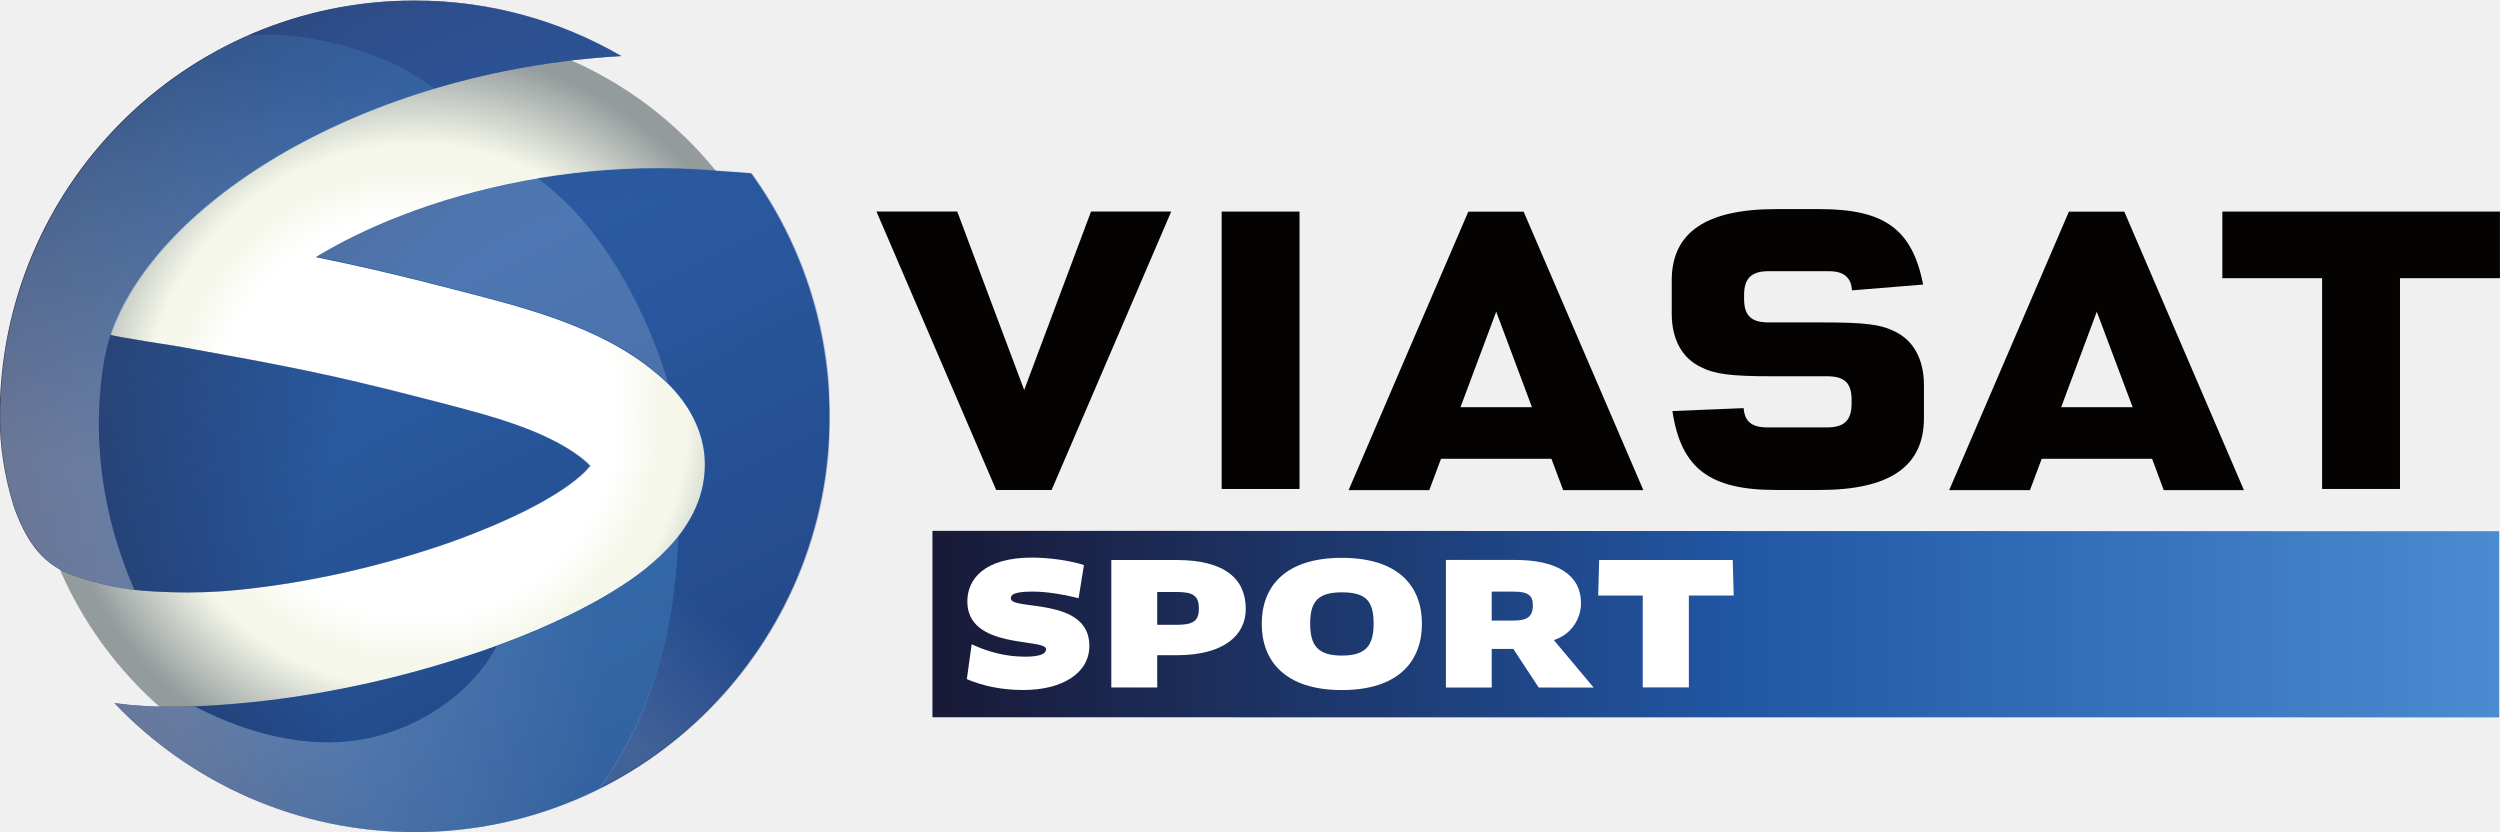
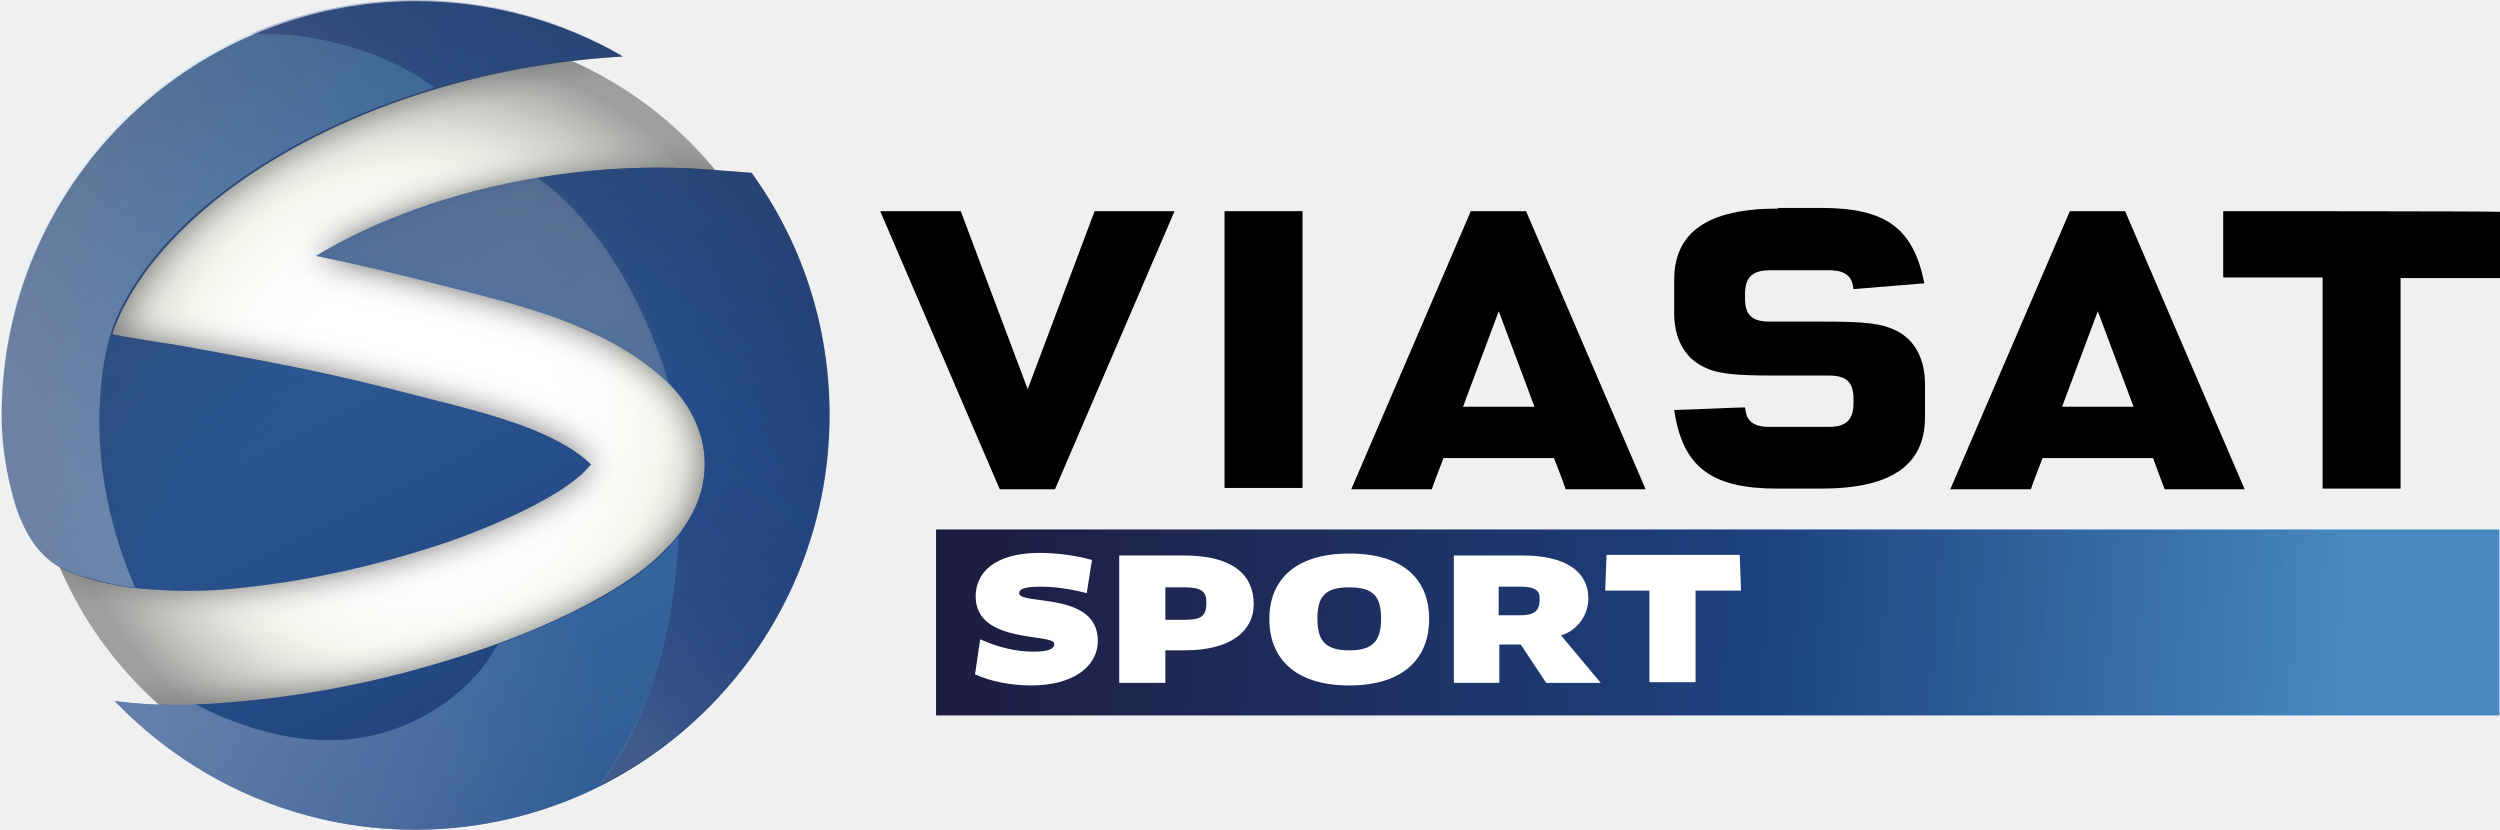
- <svg xmlns="http://www.w3.org/2000/svg" width="211.67mm" height="70.419mm" version="1.1" viewBox="0 0 211.67 70.419">
+ <svg xmlns="http://www.w3.org/2000/svg" width="813.53" height="270" version="1.1" viewBox="0 0 813.53 270" xml:space="preserve">
  <defs>
-     <linearGradient id="d" x2="1" gradientTransform="matrix(16.176 0 0 -16.176 383.08 291.09)" gradientUnits="userSpaceOnUse">
-       <stop stop-color="#191a38" offset="0" />
-       <stop stop-color="#191a38" offset=".007" />
-       <stop stop-color="#2156a3" offset=".511" />
-       <stop stop-color="#4a8bd1" offset="1" />
+     <linearGradient id="SVGID_7_" x1="395.49" x2="452.99" y1="149.89" y2="262.3" gradientTransform="matrix(2.1143 0 0 2.1143 -749.81 -282.69)" gradientUnits="userSpaceOnUse">
+       <stop stop-color="#5AA7DC" offset="0" />
+       <stop stop-color="#1E1C40" offset="1" />
    </linearGradient>
-     <clipPath id="j">
-       <path d="m373.45 297.18h4.487v-5.734h-4.487z" />
+     <radialGradient id="SVGID_8_" cx="-1086.6" cy="957.88" r="148.94" gradientTransform="matrix(1.3621 0 0 1.3621 1473.5 -1084.5)" gradientUnits="userSpaceOnUse">
+       <stop stop-color="#fff" offset="0" />
+       <stop stop-color="#F9FBFE" offset=".118" />
+       <stop stop-color="#E8F0FB" offset=".292" />
+       <stop stop-color="#CCDEF4" offset=".501" />
+       <stop stop-color="#A0C6EA" offset=".736" />
+       <stop stop-color="#5DA8DD" offset=".991" />
+       <stop stop-color="#5AA7DC" offset="1" />
+     </radialGradient>
+     <linearGradient id="SVGID_9_" x1="359.82" x2="469.99" y1="199.75" y2="111.49" gradientTransform="matrix(2.1143 0 0 2.1143 -749.81 -282.69)" gradientUnits="userSpaceOnUse">
+       <stop stop-color="#fff" offset="0" />
+       <stop stop-color="#5AA7DC" offset=".61" />
+     </linearGradient>
+     <linearGradient id="SVGID_10_" x1="403.95" x2="434.11" y1="164.08" y2="124.2" gradientTransform="matrix(2.1143 0 0 2.1143 -749.81 -282.69)" gradientUnits="userSpaceOnUse">
+       <stop stop-color="#fff" offset=".005" />
+       <stop stop-color="#E0E0EF" offset=".04" />
+       <stop stop-color="#B9BCD9" offset=".091" />
+       <stop stop-color="#959CC4" offset=".146" />
+       <stop stop-color="#7581B3" offset=".206" />
+       <stop stop-color="#5B6DA5" offset=".271" />
+       <stop stop-color="#455E9B" offset=".343" />
+       <stop stop-color="#345393" offset=".424" />
+       <stop stop-color="#284D8E" offset=".521" />
+       <stop stop-color="#20498B" offset=".649" />
+       <stop stop-color="#1D488A" offset=".929" />
+     </linearGradient>
+     <linearGradient id="SVGID_11_" x1="428.96" x2="492.61" y1="230.8" y2="147.04" gradientTransform="matrix(2.1143 0 0 2.1143 -749.81 -282.69)" gradientUnits="userSpaceOnUse">
+       <stop stop-color="#fff" offset=".005" />
+       <stop stop-color="#D2D4E7" offset=".053" />
+       <stop stop-color="#AAAED0" offset=".104" />
+       <stop stop-color="#868EBC" offset=".158" />
+       <stop stop-color="#6675AB" offset=".215" />
+       <stop stop-color="#4C639E" offset=".275" />
+       <stop stop-color="#385695" offset=".34" />
+       <stop stop-color="#2A4E8F" offset=".411" />
+       <stop stop-color="#20498B" offset=".493" />
+       <stop stop-color="#1D488A" offset=".615" />
+     </linearGradient>
+     <filter id="filter1952" x="-.038" y="-.065" width="1.076" height="1.131" color-interpolation-filters="sRGB">
+       <feGaussianBlur stdDeviation="3.363" />
+     </filter>
+     <radialGradient id="XMLID_8_-1" cx="391.74" cy="414.65" r="233.83" gradientTransform="matrix(.5386 0 0 .5386 -76.029 -88.33)" gradientUnits="userSpaceOnUse">
+       <stop stop-color="#fff" offset=".343" />
+       <stop stop-color="#FDFDFC" offset=".489" />
+       <stop stop-color="#F8F8F2" offset=".603" />
+       <stop stop-color="#F5F5ED" offset=".64" />
+       <stop stop-color="#E8E9E1" offset=".705" />
+       <stop stop-color="#C6C8C3" offset=".825" />
+       <stop stop-color="#9DA09D" offset=".949" />
+     </radialGradient>
+     <clipPath id="clipPath1658">
+       <path d="m184.78-534.18c-129.1 0-233.8 104.7-233.8 233.8s104.7 233.8 233.8 233.8c129.2 0 233.8-104.7 233.8-233.8 0.1-129.1-104.6-233.8-233.8-233.8z" />
    </clipPath>
-     <linearGradient id="f" x2="1" gradientTransform="matrix(1.2722 7.1787 7.1787 -1.2722 375.25 292.57)" gradientUnits="userSpaceOnUse">
-       <stop stop-color="#fff" offset="0" />
-       <stop stop-color="#4a8bd1" offset=".61" />
-       <stop stop-color="#4a8bd1" offset=".675" />
-       <stop stop-color="#4a8bd1" offset="1" />
-     </linearGradient>
-     <clipPath id="k">
-       <path d="m379 295.8h3.019v-6.405h-3.019z" />
-     </clipPath>
-     <linearGradient id="g" x2="1" gradientTransform="matrix(4.2764 5.6351 5.6351 -4.2764 378.43 291.01)" gradientUnits="userSpaceOnUse">
-       <stop stop-color="#fff" offset="0" />
-       <stop stop-color="#fff" offset=".005" />
-       <stop stop-color="#3153a0" offset=".224" />
-       <stop stop-color="#3153a0" offset=".615" />
-       <stop stop-color="#3153a0" offset="1" />
-     </linearGradient>
-     <clipPath id="l">
-       <path d="m376.02 297.53h3.853v-0.909h-3.853z" />
-     </clipPath>
-     <linearGradient id="h" x2="1" gradientTransform="matrix(2.0217 2.677 2.677 -2.0217 376.76 295.49)" gradientUnits="userSpaceOnUse">
-       <stop stop-color="#fff" offset="0" />
-       <stop stop-color="#fff" offset=".005" />
-       <stop stop-color="#3153a0" offset=".237" />
-       <stop stop-color="#3153a0" offset=".929" />
-       <stop stop-color="#3153a0" offset="1" />
-     </linearGradient>
-     <clipPath id="m">
-       <path d="m374.64 292h5.822v-3.054h-5.822z" />
-     </clipPath>
-     <radialGradient id="a" cx="0" cy="0" r="1" gradientTransform="matrix(6.4401 .0040137 .0040137 -6.4532 373.25 290.53)" gradientUnits="userSpaceOnUse">
-       <stop stop-color="#fff" offset="0" />
-       <stop stop-color="#fff" offset=".319" />
-       <stop stop-color="#5ba2de" offset="1" />
+     <filter id="filter1583" x="-.048" y="-.048" width="1.096" height="1.096" color-interpolation-filters="sRGB">
+       <feGaussianBlur stdDeviation="10.023" />
+     </filter>
+   </defs>
+   <linearGradient id="SVGID_1_" x1="717.27" x2="500.08" y1="236.44" y2="221.05" gradientTransform="matrix(2.1143 0 0 2.1143 -749.81 -282.69)" gradientUnits="userSpaceOnUse">
+     <stop stop-color="#5AA7DC" offset="0" />
+     <stop stop-color="#1D488A" offset=".418" />
+     <stop stop-color="#1E1C40" offset="1" />
+   </linearGradient>
+   <g transform="translate(.30997 .13265)">
+     <path d="m134.94 9.049c-69.533 0-125.92 56.391-125.92 125.92s56.391 125.92 125.92 125.92c69.587 0 125.92-56.391 125.92-125.92 0.054-69.533-56.338-125.92-125.92-125.92z" fill="url(#XMLID_8_-1)" stroke-width=".539" />
+     <g transform="matrix(.5386 0 0 .5386 35.417 296.76)" clip-path="url(#clipPath1658)" fill="#757576" filter="url(#filter1583)">
+       <path d="m3.4-127.63c11.8 1.5 23.5 2.2 34.9 2.2 16.4 0 32.3-1.2 47.1-2.7 48.2-4.9 95.9-15.7 141.3-31.4 16.1-5.6 45.1-16.4 72.3-32.1 13.7-8 27-17 38.5-29 5.7-6 11.1-12.9 15.3-21.2s7.2-18.3 7.2-29.2c0.2-20.3-10.8-38.9-25.3-51.7-19.3-17.4-41.8-28-63.8-36s-43.9-13.3-62.3-18.1c-33.8-8.8-58.2-14.4-83.6-19.6 15.3-9.2 32.7-17.8 51.6-25 45.7-17.6 100.1-28.4 154.7-28.4 10.2 0 20.5 0.4 30.7 1.1l25.9 2c29.7 41.2 47.2 91.7 47.2 146.3 0 138.4-112.2 250.6-250.6 250.6-71.1 0-135.5-29.9-181.1-77.8zm-26.8-77.8c26.8 10.2 47.6 10.4 61.6 10.9 13.1 0.5 26.9 0 40.4-1.4 42.6-4.3 85.3-14 125.9-28 9-3.1 23.5-8.5 38.2-15.3 14.7-6.7 29.7-15.1 39.2-22.8 4.3-3.3 7.3-6.5 8.9-8.6-0.5-0.5-1-1.1-1.8-1.7-9.1-8.3-23.7-16.1-41.1-22.4s-37.2-11.3-56.2-16.2c-60.3-15.6-86.7-20.4-149.2-31.7 0 0-41.5-6.4-41.3-7.2 27.8-80.3 153-158.8 308.6-167.7-36.8-21.3-79.3-33.5-124.9-33.5-138.4 0-250.6 112.2-250.6 250.6 0 18.5 3.1 36.5 8.3 53.6 6.8 20 16.4 34.8 34 41.4z" />
+       <path d="m260-442.63c48.5 36.1 70.9 99.7 77.7 122.7-19.2-18.5-44.7-30.9-66.7-38.8-22-8-43.9-13.3-62.3-18.1-33.8-8.8-58.2-14.4-83.6-19.6 15.3-9.2 32.7-17.8 51.7-25 25.1-9.7 52.9-17.3 81.9-22.2 0 0 0.8 0.6 1.3 1z" opacity=".17" />
+       <path d="m51.6-125.63c-4.1 0.1-9.4 0.3-13.5 0.3-11.4 0-23.1-0.7-34.9-2.2 45.6 47.9 110 77.8 181.4 77.8 40 0 77.8-9.4 111.4-26.1 40.1-55.9 46.1-115.3 47.9-152.1-2.1 2.6-4.2 5.1-6.5 7.4-11.5 12-24.9 21.1-38.5 29-23.4 13.5-48.2 23.4-64.9 29.5-14.4 27.6-45.1 48.8-77.4 55.6-21 4.4-56.6 5.5-104.4-18.8z" opacity=".31" />
+       <path d="m-57.5-246.73c4.8 14 11.9 28.1 24.6 36.5 7.2 4.8 15.7 7.3 23.9 9.6 8 2.2 16.2 3.8 24.5 4.7-10.6-24.7-17.8-50.7-20.3-77.5-1.2-13.3-1.4-26.7-0.3-39.9 1-12.1 2.6-24.8 6.2-36.4 3.4-10.9 9.2-21.3 15.5-30.8 7.2-11 15.7-21 24.9-30.3 18.6-18.8 40.3-34.7 63.2-47.9 29.1-16.7 60.1-29.5 92.2-39.2-19.6-15.1-44.1-24.1-68.1-29.1-11.2-2.3-22.6-3.7-34.1-3.6-2.5 0-4.9 0.1-7.4 0.3-0.9 0.1-2.3 0-3.1 0.3-1.6 0.7-3.1 1.4-4.7 2.1-5.9 2.7-11.7 5.7-17.4 8.9-45.3 25.5-82.2 65.1-104.3 112.2-10.6 22.6-17.8 46.8-21.2 71.6-3.7 26.4-3.3 53.2 3.3 79.1 0.8 3.2 1.6 6.3 2.6 9.4" opacity=".31" />
+       <path d="m388.2-446.63-25.9-2c-10.2-0.7-20.4-1.1-30.7-1.1-24.5 0-49 2.2-72.7 6.2 29.4 20.8 61.7 65 79 123.7h-0.1v0.1c-0.1-0.1-0.2-0.1-0.2-0.2 13.1 12.7 22.6 30.2 22.5 49.1 0 10.9-3 20.9-7.2 29.2-2.6 5.1-5.6 9.7-8.9 13.8-1.8 36.8-7.7 96.3-47.9 152.1 82.5-41 139.2-126.1 139.2-224.5 0.1-54.7-17.4-105.2-47.1-146.4z" opacity=".15" />
+     </g>
+   </g>
+   <rect x="304.61" y="172.32" width="508.71" height="60.47" fill="url(#SVGID_1_)" stroke-width="2.114" />
+   <linearGradient id="SVGID_2_" x1="717.27" x2="500.08" y1="236.45" y2="221.06" gradientTransform="matrix(2.1143 0 0 2.1143 -749.81 -282.69)" gradientUnits="userSpaceOnUse">
+     <stop stop-color="#1D488A" offset="0" />
+     <stop stop-color="#1E1C40" offset="1" />
+   </linearGradient>
+   <rect x="304.61" y="172.32" width="508.71" height="60.47" fill="url(#SVGID_2_)" opacity=".31" stroke-width="2.114" />
+   <path d="m356.2 68.716c-0.634 1.692-21.778 57.933-21.778 57.933s-21.143-56.241-21.778-57.933h-26.218c1.48 3.383 38.269 89.013 38.904 90.493h17.972c0.634-1.48 37.424-87.11 38.904-90.493h-26.006z" stroke-width="2.114" />
+   <path d="m398.48 68.716v90.07h25.372v-90.07h-25.372z" stroke-width="2.114" />
+   <path d="m478.62 68.716c-0.634 1.48-37.424 87.11-38.904 90.493h26.218c0.423-1.48 3.806-10.149 3.806-10.149h35.944s3.383 8.669 3.806 10.149h26.006c-1.48-3.383-38.269-89.013-38.904-90.493h-17.972zm9.092 32.561 11.629 31.081h-23.258z" stroke-width="2.114" />
+   <path d="m673.56 68.716c-0.634 1.48-37.424 87.11-38.904 90.493h26.218c0.423-1.48 3.806-10.149 3.806-10.149h35.944s3.171 8.669 3.806 10.149h26.006c-1.48-3.383-38.269-89.013-38.904-90.493h-17.972zm9.092 32.561 11.629 31.081h-23.258z" stroke-width="2.114" />
+   <path d="m578.63 67.87c-22.835 0-33.829 7.612-33.829 23.258v10.783c0 8.246 3.383 14.377 9.303 17.338 4.44 2.326 9.726 2.96 23.258 2.96h17.76c5.709 0 8.034 2.114 8.034 7.612v1.269c0 5.497-2.326 7.823-8.034 7.823h-19.452c-2.96 0-4.863-0.634-6.132-1.903-1.057-1.057-1.48-2.537-1.692-4.44-2.114 0-20.72 0.846-23.046 0.846 2.749 18.606 12.052 25.583 33.618 25.583h14.166c22.835 0 33.829-7.612 33.829-23.258v-10.783c0-8.246-3.383-14.377-9.303-17.338-4.652-2.326-9.726-2.96-23.469-2.96h-17.76c-5.709 0-8.034-2.114-8.034-7.612v-1.269c0-5.497 2.326-7.823 8.034-7.823h19.452c2.96 0 4.863 0.634 6.132 1.903 1.057 1.057 1.48 2.537 1.692 4.229 2.326-0.211 20.72-1.692 23.046-1.903-3.594-17.972-12.475-24.526-33.618-24.526h-13.955z" stroke-width="2.114" />
+   <path d="m723.46 68.716v21.566h32.349v68.716h25.372v-68.504h32.349v-21.566c-2.537-0.211-87.745-0.211-90.07-0.211z" stroke-width="2.114" />
+   <g transform="matrix(2.1143 0 0 2.1143 -749.81 -282.69)" fill="#fff">
+     <path d="m513.4 239.2c-3.2 0-6.2-0.6-8.7-1.7l0.8-5.4c2.7 1.2 5.4 1.9 8.2 1.9 2.3 0 3.2-0.4 3.2-1.2 0-1.7-12.1 0.1-12.1-7.3 0-3.5 2.7-6.7 9.9-6.7 2.5 0 5.7 0.4 8 1.1l-0.8 5.1c-2.6-0.7-5.1-1-7.1-1-2.9 0-3.3 0.5-3.3 1 0 1.9 12.1-0.3 12.1 7.3 0 4.2-4.1 6.9-10.2 6.9z" />
+     <path d="m536.9 233.8h-2.9v5h-7.1v-19.6h10c7.5 0 10.7 3 10.7 7.5 0 3.9-3.2 7.1-10.7 7.1zm0-9.7h-2.9v5h2.9c2.5 0 3.4-0.5 3.4-2.5 0.1-1.9-0.8-2.5-3.4-2.5z" />
+     <path d="m562.3 239.2c-8.7 0-12.3-4.5-12.3-10.2s3.6-10.1 12.3-10.1c8.8 0 12.3 4.4 12.3 10.1 0 5.6-3.5 10.2-12.3 10.2zm0-15.1c-3.7 0-4.9 1.4-4.9 4.8s1.2 4.9 4.9 4.9 4.9-1.5 4.9-4.9c0-3.3-1.1-4.8-4.9-4.8z" />
+     <path d="m594.9 231.5 6.1 7.3h-8.4l-3.9-5.9h-3.3v5.9h-7v-19.6h10.6c6.5 0 10.1 2.4 10.1 6.6 0 2.5-1.6 4.9-4.2 5.7zm-6.2-7.5h-3.4v4.4h3.3c2.1 0 3-0.6 3-2.4 0.1-1.4-0.7-2-2.9-2z" />
+     <path d="m615.6 224.6v14.1h-7.1v-14.1h-6.8l0.2-5.5h20.5l0.2 5.5z" />
+   </g>
+   <g transform="matrix(2.1143 0 0 2.1143 -749.81 -282.69)">
+     <radialGradient id="SVGID_6_" cx="-962.81" cy="966.67" r="164.99" gradientTransform="matrix(.6442 0 0 .6442 1051.5 -379.22)" gradientUnits="userSpaceOnUse">
+       <stop stop-color="#1D488A" offset=".522" />
+       <stop stop-color="#1E1C40" offset="1" />
    </radialGradient>
-     <clipPath id="n">
-       <path d="m373.45 297.53h8.568v-8.586h-8.568z" />
-     </clipPath>
-     <linearGradient id="i" x2="1" gradientTransform="matrix(3.8711 -7.5549 -7.5549 -3.8711 376.19 296.45)" gradientUnits="userSpaceOnUse">
-       <stop stop-color="#4a8bd1" offset="0" />
-       <stop stop-color="#191a38" offset="1" />
-     </linearGradient>
-     <radialGradient id="b" cx="0" cy="0" r="1" gradientTransform="matrix(7.7813 .0054788 .0054788 -7.7969 380.62 291.5)" gradientUnits="userSpaceOnUse">
-       <stop stop-color="#2156a3" offset="0" />
-       <stop stop-color="#2156a3" offset=".511" />
-       <stop stop-color="#1b1938" offset="1" />
-     </radialGradient>
-     <radialGradient id="c" cx="0" cy="0" r="1" gradientTransform="matrix(3.9974 .0024911 .0024911 -4.0055 377.75 293.24)" gradientUnits="userSpaceOnUse">
-       <stop stop-color="#fff" offset="0" />
-       <stop stop-color="#fff" offset=".343" />
-       <stop stop-color="#fff" offset=".519" />
-       <stop stop-color="#f5f7ea" offset=".64" />
-       <stop stop-color="#f5f7ea" offset=".7" />
-       <stop stop-color="#939b9c" offset=".949" />
-       <stop stop-color="#939b9c" offset="1" />
-     </radialGradient>
-     <linearGradient id="e" x2="1" gradientTransform="matrix(48.522 29.211 -29.211 48.522 -17.905 78.787)" gradientUnits="userSpaceOnUse">
-       <stop stop-color="#4a8bd1" offset="0" />
-       <stop stop-color="#fff" offset=".201" />
+     <path d="m372.3 241.6c3 0.4 6 0.6 8.9 0.6 4.2 0 8.2-0.3 12-0.7 12.3-1.2 24.4-4 36-8 4.1-1.4 11.5-4.2 18.4-8.2 3.5-2 6.9-4.3 9.8-7.4 1.5-1.5 2.8-3.3 3.9-5.4s1.8-4.7 1.8-7.4c0-5.2-2.7-9.9-6.4-13.2-4.9-4.4-10.6-7.1-16.2-9.2-5.6-2-11.2-3.4-15.9-4.6-8.6-2.2-14.8-3.7-21.3-5 3.9-2.4 8.3-4.5 13.2-6.4 11.6-4.5 25.5-7.2 39.4-7.2 2.6 0 5.2 0.1 7.8 0.3l6.6 0.5c7.6 10.5 12 23.3 12 37.3 0 35.2-28.6 63.8-63.8 63.8-18.1 0-34.5-7.6-46.2-19.8zm-6.8-19.8c6.8 2.6 12.1 2.6 15.7 2.8 3.3 0.1 6.9 0 10.3-0.4 10.9-1.1 21.7-3.6 32.1-7.1 2.3-0.8 6-2.2 9.7-3.9s7.6-3.8 10-5.8c1.1-0.8 1.8-1.7 2.3-2.2l-0.4-0.4c-2.3-2.1-6-4.1-10.5-5.7-4.4-1.6-9.5-2.9-14.3-4.1-15.3-4-22.1-5.2-38-8.1 0 0-10.6-1.6-10.5-1.8 7.1-20.4 39-40.4 78.6-42.7-9.4-5.4-20.2-8.5-31.8-8.5-35.2 0-63.8 28.6-63.8 63.8 0 4.7 0.8 9.3 2.1 13.7 1.6 4.9 4 8.6 8.5 10.4z" fill="url(#SVGID_6_)" />
+   </g>
+   <path d="m37.357 228.14c6.343 0.846 12.686 1.269 18.818 1.269 8.88 0 17.338-0.634 25.372-1.48 26.006-2.537 51.59-8.457 76.116-16.915 8.669-2.96 24.315-8.88 38.904-17.338 7.4-4.229 14.589-9.092 20.72-15.646 3.171-3.171 5.92-6.977 8.246-11.417 2.326-4.44 3.806-9.937 3.806-15.646 0-10.995-5.709-20.932-13.532-27.909-10.36-9.303-22.412-15.012-34.252-19.452-11.84-4.229-23.681-7.189-33.618-9.726-18.183-4.652-31.292-7.823-45.035-10.572 8.246-5.074 17.549-9.514 27.909-13.532 24.526-9.514 53.915-15.223 83.305-15.223 5.497 0 10.995 0.211 16.492 0.634l13.955 1.057c16.069 22.2 25.372 49.264 25.372 78.865 0 74.424-60.47 134.89-134.89 134.89-38.269 0-72.944-16.069-97.682-41.864z" fill="none" stroke-width="2.114" />
+   <path d="m37.357 228.14c6.343 0.846 12.686 1.269 18.818 1.269 8.88 0 17.338-0.634 25.372-1.48 26.006-2.537 51.59-8.457 76.116-16.915 8.669-2.96 24.315-8.88 38.904-17.338 7.4-4.229 14.589-9.092 20.72-15.646 3.171-3.171 5.92-6.977 8.246-11.417 2.326-4.44 3.806-9.937 3.806-15.646 0-10.995-5.709-20.932-13.532-27.909-10.36-9.303-22.623-15.012-34.252-19.452-11.84-4.229-23.681-7.189-33.618-9.726-18.183-4.652-31.292-7.823-45.035-10.572 8.246-5.074 17.549-9.514 27.909-13.532 24.526-9.514 53.915-15.223 83.305-15.223 5.497 0 10.995 0.211 16.492 0.634l13.955 1.057c16.069 22.2 25.372 49.264 25.372 78.865 0 74.424-60.47 134.89-134.89 134.89-38.269 0-72.944-16.069-97.682-41.864zm-14.377-41.864c14.377 5.497 25.583 5.497 33.195 5.92 6.977 0.211 14.589 0 21.778-0.846 23.046-2.326 45.881-7.612 67.87-15.012 4.863-1.692 12.686-4.652 20.509-8.246s16.069-8.034 21.143-12.263c2.326-1.692 3.806-3.594 4.863-4.652-0.211-0.211-0.634-0.634-1.057-0.846-4.863-4.44-12.686-8.669-22.2-12.052-9.303-3.383-20.086-6.132-30.235-8.669-32.349-8.457-46.727-10.995-80.345-17.126 0 0-22.412-3.383-22.2-3.806 15.012-43.132 82.459-85.419 166.19-90.282-19.875-11.417-42.709-17.972-67.236-17.972-74.424 0-134.89 60.47-134.89 134.89 0 9.937 1.692 19.663 4.44 28.966 3.594 10.36 8.669 18.395 18.183 21.989z" fill="url(#SVGID_7_)" opacity=".32" stroke-width="2.114" />
+   <path d="m63.363 229.19c-2.114 0-5.074 0.211-7.189 0.211-6.132 0-12.475-0.423-18.818-1.269 24.526 25.795 59.201 41.864 97.682 41.864 21.566 0 41.864-5.074 60.047-13.955 21.566-30.023 24.738-62.161 25.795-81.825-1.057 1.48-2.326 2.749-3.383 4.017-6.132 6.554-13.32 11.417-20.72 15.646-12.686 7.189-26.006 12.686-34.886 15.857-7.823 14.8-24.315 26.218-41.652 29.812-11.206 2.326-30.446 2.96-56.241-10.149z" fill="url(#SVGID_8_)" opacity=".31" stroke-width="2.114" />
+   <path d="m4.584 163.86c2.537 7.612 6.343 15.223 13.32 19.663 3.806 2.537 8.457 4.017 12.897 5.074 4.229 1.269 8.669 2.114 13.109 2.537-5.709-13.32-9.514-27.275-10.995-41.652-0.634-7.189-0.846-14.377-0.211-21.566 0.423-6.554 1.48-13.32 3.383-19.663 1.903-5.92 4.863-11.417 8.246-16.492 3.806-5.92 8.457-11.417 13.32-16.28 9.937-10.149 21.778-18.606 34.041-25.795 15.646-9.092 32.349-15.857 49.687-21.143-10.572-8.034-23.681-12.897-36.578-15.646-6.132-1.269-12.263-1.903-18.395-1.903-1.269 0-2.749 0-4.017 0.211-0.423 0-1.269 0-1.692 0.211-0.846 0.423-1.692 0.846-2.537 1.057-3.171 1.48-6.343 3.171-9.303 4.863-24.315 13.743-44.19 35.098-56.241 60.47-5.709 12.263-9.514 25.161-11.417 38.481-1.903 14.166-1.692 28.543 1.692 42.498 0.846 1.692 1.269 3.383 1.692 5.074" fill="url(#SVGID_9_)" opacity=".31" stroke-width="2.114" />
+   <path d="m129.75 21.355c4.229 2.114 8.246 4.652 11.84 7.189h-0.211c18.818-5.709 39.327-9.303 60.893-10.572-19.875-11.417-42.709-17.972-67.236-17.972-19.24 0-37.635 4.017-54.127 11.206 14.166-1.269 33.618 2.537 48.841 10.149z" fill="url(#SVGID_10_)" opacity=".35" stroke-width="2.114" />
+   <path d="m244.77 56.241-13.955-1.057c-5.497-0.423-10.995-0.634-16.492-0.634-13.32 0-26.429 1.269-39.115 3.383 15.857 11.206 33.195 35.098 42.498 66.601l-0.211-0.211c6.977 6.766 12.263 16.28 12.052 26.429 0 5.92-1.692 11.206-3.806 15.646-1.48 2.749-2.96 5.286-4.863 7.4-1.057 19.875-4.229 51.801-25.795 81.825 44.401-21.989 75.059-67.87 75.059-120.94 0-28.966-9.514-56.241-25.372-78.442z" fill="url(#SVGID_11_)" opacity=".15" stroke-width="2.114" />
+   <path transform="matrix(.5386 0 0 .5386 -75.869 -88.361)" d="m466.9 272.4c48.5 36.1 70.9 99.7 77.7 122.7-19.2-18.5-44.7-30.9-66.7-38.8-22-8-43.9-13.3-62.3-18.1-33.8-8.8-58.2-14.4-83.6-19.6 15.3-9.2 32.7-17.8 51.7-25 25.1-9.7 52.9-17.3 81.9-22.2 0 0 0.8 0.6 1.3 1z" fill="#757576" filter="url(#filter1952)" opacity=".17" />
+   <g transform="matrix(2.1143 0 0 2.1143 -749.81 -282.69)">
+     <linearGradient id="SVGID_12_" x1="411.49" x2="451.86" y1="151.28" y2="212.27" gradientUnits="userSpaceOnUse">
+       <stop stop-color="#5AA7DC" offset="0" />
+       <stop stop-color="#66ABDE" offset=".011" />
+       <stop stop-color="#92BEE7" offset=".062" />
+       <stop stop-color="#B3CFEE" offset=".12" />
+       <stop stop-color="#CCDEF4" offset=".185" />
+       <stop stop-color="#E0EBF9" offset=".257" />
+       <stop stop-color="#EEF4FC" offset=".342" />
+       <stop stop-color="#F8FAFE" offset=".446" />
+       <stop stop-color="#FEFEFF" offset=".593" />
      <stop stop-color="#fff" offset="1" />
    </linearGradient>
-   </defs>
-   <g transform="translate(21.562 -79.929)">
-     <g transform="matrix(8.2006 0 0 -8.2006 -3084.1 2519.9)">
-       <path d="m383.08 290.13 16.176-1e-3v1.922l-16.176 4e-3z" fill="url(#d)" />
-     </g>
-     <g transform="matrix(8.2006 0 0 -8.2006 70.812 97.842)">
-       <path d="m0 0c-0.019-0.051-0.69-1.842-0.69-1.842s-0.673 1.791-0.691 1.842h-0.834c0.045-0.107 1.216-2.829 1.236-2.875h0.572c0.019 0.046 1.19 2.768 1.235 2.875z" fill="#050301" />
-     </g>
-     <path d="m81.873 121.33h6.593v-23.487h-6.593z" fill="#050301" />
-     <g transform="matrix(8.2006 0 0 -8.2006 105.12 106.32)">
-       <path d="m0 0 0.369-0.986h-0.738zm-0.288 1.033c-0.021-0.046-1.191-2.768-1.236-2.875h0.833c0.017 0.044 0.121 0.323 0.121 0.323h1.14s0.104-0.279 0.121-0.323h0.828c-0.046 0.107-1.216 2.829-1.236 2.875z" fill="#050301" />
-     </g>
-     <g transform="matrix(8.2006 0 0 -8.2006 155.97 106.32)">
-       <path d="m0 0 0.37-0.986h-0.738zm-0.288 1.033c-0.02-0.046-1.19-2.768-1.236-2.875h0.834c0.016 0.044 0.121 0.323 0.121 0.323h1.14s0.104-0.279 0.12-0.323h0.828c-0.046 0.107-1.215 2.829-1.235 2.875z" fill="#050301" />
-     </g>
-     <g transform="matrix(8.2006 0 0 -8.2006 128.82 97.633)">
-       <path d="m0 0c-0.725 0-1.078-0.241-1.078-0.737v-0.342c0-0.262 0.105-0.458 0.297-0.55 0.144-0.075 0.311-0.097 0.742-0.097h0.565c0.18 0 0.253-0.07 0.253-0.241v-0.04c0-0.173-0.075-0.247-0.253-0.247h-0.616c-0.091 0-0.154 0.019-0.194 0.061-0.032 0.033-0.047 0.079-0.052 0.138-0.07-3e-3 -0.658-0.027-0.735-0.03 0.089-0.593 0.384-0.815 1.071-0.815h0.448c0.725 0 1.078 0.243 1.078 0.742v0.341c0 0.262-0.105 0.458-0.296 0.551-0.145 0.075-0.311 0.096-0.743 0.096h-0.565c-0.18 0-0.253 0.071-0.253 0.243v0.039c0 0.173 0.076 0.247 0.253 0.247h0.616c0.092 0 0.154-0.019 0.194-0.062 0.031-0.032 0.048-0.078 0.051-0.136 0.073 6e-3 0.657 0.054 0.735 0.06-0.114 0.573-0.399 0.779-1.07 0.779z" fill="#050301" />
-     </g>
-     <g transform="matrix(8.2006 0 0 -8.2006 166.6 97.842)">
-       <path d="m0 0v-0.688h1.03v-2.176h0.804v2.176h1.032v0.688z" fill="#050301" />
-     </g>
-     <g transform="matrix(8.2006 0 0 -8.2006 65.071 138.35)">
-       <path d="m0 0c-0.216 0-0.414 0.04-0.582 0.112l0.05 0.36c0.179-0.083 0.362-0.128 0.55-0.128 0.156 0 0.218 0.03 0.218 0.077 0 0.118-0.813-7e-3 -0.813 0.493 0 0.235 0.181 0.453 0.667 0.453 0.17 0 0.386-0.028 0.537-0.077l-0.055-0.342c-0.174 0.043-0.34 0.068-0.475 0.068-0.195 0-0.225-0.033-0.225-0.07 0-0.13 0.811 0.019 0.811-0.49 0-0.279-0.274-0.456-0.683-0.456" fill="#fff" />
-     </g>
-     <g transform="matrix(8.2006 0 0 -8.2006 78.042 130.05)">
-       <path d="m0 0h-0.198v-0.339h0.198c0.167 0 0.232 0.034 0.232 0.167 0 0.132-0.057 0.172-0.232 0.172m0-0.653h-0.198v-0.333h-0.474v1.316h0.672c0.507 0 0.716-0.2 0.716-0.505 0-0.266-0.216-0.478-0.716-0.478" fill="#fff" />
-     </g>
-     <g transform="matrix(8.2006 0 0 -8.2006 92.049 130.08)">
-       <path d="m0 0c-0.246 0-0.327-0.095-0.327-0.323s0.081-0.33 0.327-0.33c0.247 0 0.328 0.102 0.328 0.33s-0.073 0.323-0.328 0.323m0-1.009c-0.588 0-0.827 0.302-0.827 0.684 0 0.383 0.239 0.681 0.827 0.681 0.59 0 0.827-0.298 0.827-0.681 0-0.381-0.237-0.684-0.827-0.684" fill="#fff" />
-     </g>
-     <g transform="matrix(8.2006 0 0 -8.2006 106.6 130.02)">
-       <path d="m0 0h-0.227v-0.299h0.222c0.144 0 0.203 0.039 0.203 0.159 0 0.101-0.051 0.14-0.198 0.14m0.414-0.5 0.411-0.49h-0.567l-0.262 0.398h-0.223v-0.398h-0.473v1.317h0.717c0.436 0 0.678-0.159 0.678-0.446 0-0.165-0.105-0.327-0.281-0.381" fill="#fff" />
-     </g>
-     <g transform="matrix(8.2006 0 0 -8.2006 121.43 130.35)">
-       <path d="m0 0v-0.949h-0.476v0.949h-0.46l0.01 0.367h1.379l0.01-0.367z" fill="#fff" />
-     </g>
-     <g transform="matrix(8.2006 0 0 -8.2006 -3084.1 2519.9)">
-       <path d="m377.74 297.25c-2.208-2e-3 -3.996-1.796-3.996-4.008 2e-3 -2.212 1.793-4.005 4.001-4.003 2.208 1e-3 3.996 1.795 3.995 4.008-2e-3 2.212-1.791 4.003-3.998 4.003z" fill="url(#c)" />
-     </g>
-     <g transform="matrix(8.2006 0 0 -8.2006 -3084.1 2519.9)">
-       <path d="m377.73 297.53c-2.366-2e-3 -4.282-1.925-4.28-4.296 0-0.316 0.052-0.625 0.142-0.918 0.118-0.341 0.282-0.594 0.582-0.708 0.459-0.175 0.813-0.177 1.054-0.187 0.224-7e-3 0.459 1e-3 0.691 0.025 0.728 0.074 1.458 0.241 2.151 0.48 0.154 0.054 0.401 0.146 0.652 0.263 0.251 0.114 0.508 0.259 0.671 0.391 0.073 0.056 0.124 0.111 0.151 0.146-8e-3 9e-3 -0.018 0.019-0.03 0.031-0.155 0.142-0.405 0.275-0.704 0.383-0.297 0.108-0.636 0.192-0.96 0.276-1.03 0.267-1.482 0.348-2.551 0.542 0 0-0.71 0.109-0.706 0.122 0.475 1.376 2.614 2.722 5.274 2.877-0.63 0.364-1.355 0.573-2.134 0.573zm2.511-1.732c-0.933 0-1.864-0.185-2.645-0.488-0.324-0.125-0.622-0.271-0.883-0.429 0.434-0.088 0.851-0.184 1.43-0.335 0.315-0.082 0.688-0.173 1.064-0.308 0.376-0.138 0.761-0.318 1.091-0.617 0.248-0.22 0.435-0.538 0.432-0.886 0-0.186-0.05-0.358-0.122-0.499-0.072-0.143-0.164-0.261-0.262-0.364-0.197-0.206-0.425-0.361-0.659-0.497-0.465-0.27-0.961-0.456-1.236-0.552-0.775-0.268-1.591-0.455-2.414-0.539-0.253-0.025-0.525-0.046-0.807-0.046-0.194 0-0.394 0.011-0.596 0.038 0.781-0.821 1.882-1.332 3.102-1.331 2.366 1e-3 4.283 1.924 4.281 4.294-1e-3 0.936-0.301 1.801-0.809 2.507l-0.442 0.032c-0.174 0.013-0.348 0.02-0.522 0.02z" fill="url(#b)" />
-     </g>
-     <g transform="matrix(8.2006 0 0 -8.2006 -3084.1 2519.9)">
-       <g clip-path="url(#n)" opacity=".32">
-         <path d="m377.74 297.53c-2.366-2e-3 -4.283-1.925-4.281-4.296 0-0.316 0.053-0.625 0.142-0.918 0.118-0.341 0.283-0.594 0.583-0.708 0.458-0.175 0.813-0.178 1.053-0.187 0.225-7e-3 0.46 1e-3 0.691 0.025 0.729 0.074 1.459 0.241 2.152 0.48 0.154 0.054 0.4 0.146 0.652 0.263 0.251 0.115 0.508 0.258 0.671 0.391 0.073 0.056 0.123 0.111 0.151 0.146-8e-3 9e-3 -0.018 0.019-0.031 0.031-0.155 0.142-0.405 0.274-0.703 0.382s-0.636 0.193-0.96 0.277c-1.03 0.267-1.482 0.348-2.551 0.542 0 0-0.71 0.109-0.706 0.122 0.474 1.375 2.613 2.722 5.273 2.877-0.628 0.364-1.354 0.573-2.13 0.573zm-0.134-2.22c-0.324-0.125-0.622-0.271-0.883-0.429 0.434-0.088 0.851-0.184 1.43-0.335 0.314-0.082 0.688-0.173 1.064-0.309 0.376-0.137 0.761-0.318 1.091-0.616 0.248-0.22 0.435-0.538 0.432-0.887 0-0.185-0.05-0.357-0.122-0.499s-0.164-0.26-0.262-0.363c-0.197-0.206-0.425-0.362-0.659-0.497-0.465-0.27-0.961-0.456-1.237-0.552-0.775-0.268-1.59-0.455-2.413-0.539-0.254-0.025-0.525-0.046-0.807-0.046-0.194 0-0.395 0.011-0.597 0.038 0.781-0.821 1.882-1.332 3.103-1.331 2.366 0 4.282 1.924 4.281 4.294-1e-3 0.936-0.301 1.801-0.809 2.506l-0.442 0.033c-0.175 0.013-0.35 0.02-0.525 0.02-0.934 0-1.864-0.185-2.645-0.488" fill="url(#i)" />
-       </g>
-     </g>
-     <g transform="matrix(8.2006 0 0 -8.2006 -3084.1 2519.9)">
-       <g clip-path="url(#m)" opacity=".31">
-         <path d="m380.35 291.87c-0.197-0.206-0.425-0.36-0.659-0.497-0.401-0.232-0.824-0.403-1.109-0.506-0.247-0.473-0.769-0.835-1.322-0.952-0.358-0.077-0.967-0.096-1.785 0.321l-0.01 5e-3c-0.069-2e-3 -0.16-5e-3 -0.231-5e-3 -0.194 0-0.394 0.012-0.597 0.038 0.782-0.821 1.882-1.332 3.103-1.331 0.684 1e-3 1.33 0.162 1.904 0.448 0.685 0.958 0.786 1.976 0.816 2.606-0.036-0.045-0.073-0.087-0.11-0.127" fill="url(#a)" />
-       </g>
-     </g>
-     <g transform="matrix(8.2006 0 0 -8.2006 -3084.1 2519.9)">
-       <g clip-path="url(#l)" opacity=".35">
-         <path d="m377.73 297.53c-0.61 0-1.19-0.13-1.716-0.36h1e-3c2e-3 0 3e-3 1e-3 5e-3 2e-3 0.013 2e-3 0.029 2e-3 0.042 3e-3 0.042 4e-3 0.085 6e-3 0.127 6e-3 0.195 1e-3 0.39-0.022 0.582-0.062 0.375-0.076 0.753-0.212 1.072-0.43 0.017-0.012 0.034-0.024 0.051-0.037 0.014-0.01 0.028-0.02 0.042-0.029 0-1e-3 1e-3 -1e-3 2e-3 -2e-3 2e-3 1e-3 0.024 7e-3 0.037 0.011 0.046 0.013 0.092 0.026 0.138 0.038 0.027 7e-3 0.054 0.016 0.081 0.022 0.048 0.012 0.095 0.025 0.144 0.037 0.026 6e-3 0.052 0.012 0.079 0.019 0.051 0.011 0.102 0.023 0.153 0.034 0.025 5e-3 0.049 0.011 0.074 0.016 0.058 0.012 0.115 0.023 0.173 0.032 0.02 4e-3 0.039 9e-3 0.058 0.011 0.152 0.027 0.306 0.051 0.464 0.07 0.174 0.02 0.349 0.037 0.527 0.046-0.628 0.364-1.353 0.573-2.131 0.573zm-1.717-0.361 1e-3 1e-3c-1e-3 0-1e-3 0-1e-3 -1e-3" fill="url(#h)" />
-       </g>
-     </g>
-     <g transform="matrix(8.2006 0 0 -8.2006 -3084.1 2519.9)">
-       <g clip-path="url(#k)" opacity=".15">
-         <path d="m379 295.7c0.503-0.356 1.054-1.113 1.351-2.119l-1e-3 1e-3v-1e-3c0 1e-3 -2e-3 3e-3 -3e-3 4e-3 1e-3 -1e-3 3e-3 -3e-3 3e-3 -4e-3 0.223-0.217 0.384-0.514 0.381-0.838 0-0.186-0.05-0.358-0.122-0.499-0.044-0.088-0.096-0.166-0.151-0.237-0.031-0.63-0.132-1.649-0.817-2.606 1.41 0.703 2.378 2.162 2.377 3.847-1e-3 0.935-0.3 1.8-0.808 2.506l-0.443 0.033c-0.174 0.013-0.349 0.019-0.525 0.019-0.419 0-0.837-0.038-1.242-0.106" fill="url(#g)" />
-       </g>
-     </g>
-     <g transform="matrix(8.2006 0 0 -8.2006 -3084.1 2519.9)">
-       <g clip-path="url(#j)" opacity=".31">
-         <path d="m376.19 297.18c-0.042 0-0.085-2e-3 -0.127-6e-3 -0.012-1e-3 -0.027-1e-3 -0.04-3e-3 -0.029-0.013-0.057-0.026-0.086-0.039-0.043-0.02-0.086-0.041-0.129-0.062-0.027-0.014-0.055-0.028-0.082-0.043-0.028-0.015-0.057-0.031-0.086-0.047-0.023-0.014-0.048-0.027-0.071-0.041-0.029-0.017-0.058-0.034-0.086-0.051-0.023-0.014-0.046-0.03-0.069-0.045-0.049-0.032-0.097-0.064-0.145-0.098-0.021-0.015-0.041-0.029-0.062-0.044-0.028-0.021-0.056-0.042-0.083-0.063-0.019-0.015-0.039-0.031-0.058-0.046-0.028-0.022-0.055-0.043-0.082-0.066-0.016-0.014-0.033-0.03-0.05-0.044-0.048-0.041-0.095-0.084-0.141-0.128-0.018-0.017-0.036-0.033-0.053-0.051-0.025-0.024-0.049-0.049-0.074-0.074-0.017-0.018-0.034-0.036-0.051-0.054-0.024-0.025-0.048-0.05-0.071-0.076-0.016-0.018-0.033-0.037-0.049-0.056-0.039-0.045-0.076-0.091-0.113-0.138-0.017-0.021-0.034-0.042-0.051-0.064-0.019-0.026-0.038-0.052-0.057-0.078-0.018-0.023-0.035-0.048-0.052-0.073-0.018-0.024-0.035-0.049-0.052-0.074-0.029-0.045-0.059-0.091-0.087-0.137-0.014-0.023-0.028-0.046-0.041-0.071-0.018-0.029-0.036-0.059-0.053-0.09-0.012-0.024-0.026-0.047-0.038-0.072-0.018-0.034-0.036-0.069-0.053-0.103-0.01-0.021-0.021-0.041-0.03-0.06-0.025-0.053-0.049-0.106-0.072-0.159-8e-3 -0.02-0.017-0.042-0.025-0.063-0.016-0.038-0.031-0.075-0.045-0.114-8e-3 -0.022-0.017-0.044-0.025-0.067-0.016-0.044-0.031-0.09-0.045-0.135-5e-3 -0.014-0.01-0.028-0.014-0.042-0.018-0.059-0.035-0.118-0.05-0.177-5e-3 -0.019-9e-3 -0.039-0.015-0.058-0.011-0.044-0.02-0.088-0.03-0.133-4e-3 -0.021-9e-3 -0.041-0.013-0.061-0.011-0.055-0.021-0.111-0.03-0.168l-3e-3 -0.021c-0.01-0.064-0.017-0.128-0.025-0.192-1e-3 -0.019-3e-3 -0.038-5e-3 -0.057-4e-3 -0.048-8e-3 -0.097-0.011-0.145-1e-3 -0.019-2e-3 -0.039-2e-3 -0.059-4e-3 -0.066-6e-3 -0.131-6e-3 -0.198 0-0.316 0.053-0.625 0.142-0.918 0.014-0.039 0.028-0.075 0.043-0.111 3e-3 -0.011 8e-3 -0.021 0.012-0.031 0.012-0.026 0.023-0.052 0.034-0.076 6e-3 -0.011 0.01-0.021 0.016-0.031 0.016-0.032 0.033-0.063 0.051-0.092 2e-3 -4e-3 5e-3 -7e-3 7e-3 -0.011 0.016-0.026 0.033-0.051 0.052-0.076 8e-3 -9e-3 0.015-0.018 0.022-0.027 0.014-0.018 0.03-0.036 0.045-0.052 8e-3 -8e-3 0.016-0.017 0.025-0.025 0.023-0.022 0.046-0.043 0.07-0.062 1e-3 -1e-3 2e-3 -1e-3 2e-3 -2e-3 2e-3 -1e-3 4e-3 -2e-3 5e-3 -3e-3 0.028-0.022 0.059-0.042 0.092-0.06 0.033-0.019 0.069-0.035 0.107-0.049 0.03-0.012 0.06-0.023 0.089-0.033 0.01-3e-3 0.02-6e-3 0.029-0.01 0.019-6e-3 0.039-0.012 0.058-0.018 0.011-3e-3 0.022-6e-3 0.032-9e-3 0.017-6e-3 0.035-0.01 0.053-0.016 9e-3 -3e-3 0.02-5e-3 0.031-8e-3 0.017-4e-3 0.034-8e-3 0.05-0.013 0.01-1e-3 0.02-4e-3 0.029-6e-3 0.018-4e-3 0.035-8e-3 0.053-0.012 8e-3 -1e-3 0.016-2e-3 0.025-4e-3 0.018-4e-3 0.036-7e-3 0.053-0.01 7e-3 -2e-3 0.014-3e-3 0.021-4e-3 0.019-3e-3 0.038-6e-3 0.057-9e-3 5e-3 0 9e-3 -1e-3 0.014-1e-3 0.022-4e-3 0.044-7e-3 0.065-9e-3h4e-3c-0.183 0.423-0.305 0.868-0.348 1.327-0.022 0.227-0.025 0.456-7e-3 0.684 0.017 0.207 0.043 0.426 0.11 0.623 0.044 0.13 0.105 0.256 0.172 0.375 2e-3 4e-3 4e-3 7e-3 5e-3 0.011 0.024 0.04 0.047 0.079 0.072 0.117 2e-3 4e-3 4e-3 6e-3 6e-3 0.01 3e-3 5e-3 6e-3 0.01 9e-3 0.014 0.018 0.028 0.038 0.054 0.056 0.081 0.036 0.052 0.074 0.103 0.116 0.154 1e-3 3e-3 3e-3 6e-3 6e-3 8e-3 0.02 0.026 0.041 0.051 0.063 0.075 0.598 0.701 1.601 1.325 2.839 1.695-0.334 0.256-0.757 0.415-1.167 0.498-3e-3 1e-3 -7e-3 2e-3 -0.01 2e-3 -0.176 0.036-0.356 0.059-0.537 0.06z" fill="url(#f)" />
-       </g>
-     </g>
-     <path d="m12.43 98.143c-2.649 1.017-5.084 2.222-7.225 3.51 3.551 0.722 6.971 1.509 11.711 2.747 2.583 0.672 5.642 1.419 8.734 2.534 3.075 1.123 6.232 2.608 8.939 5.052 0.09 0.082 0.32 0.287 0.41 0.369-0.943-3.354-4.281-12.408-11.071-17.344-4.035 0.697-8.004 1.771-11.497 3.133" fill="url(#e)" opacity=".17" />
+     <path d="m437.7 161.3c12.4 9.2 18.1 25.4 19.8 31.3-4.9-4.7-11.4-7.9-17-9.9s-11.2-3.4-15.9-4.6c-8.6-2.2-14.8-3.7-21.3-5 3.9-2.4 8.3-4.5 13.2-6.4 6.4-2.5 13.5-4.4 20.9-5.7 0 0.1 0.2 0.2 0.3 0.3z" fill="url(#SVGID_12_)" opacity=".17" />
  </g>
</svg>
